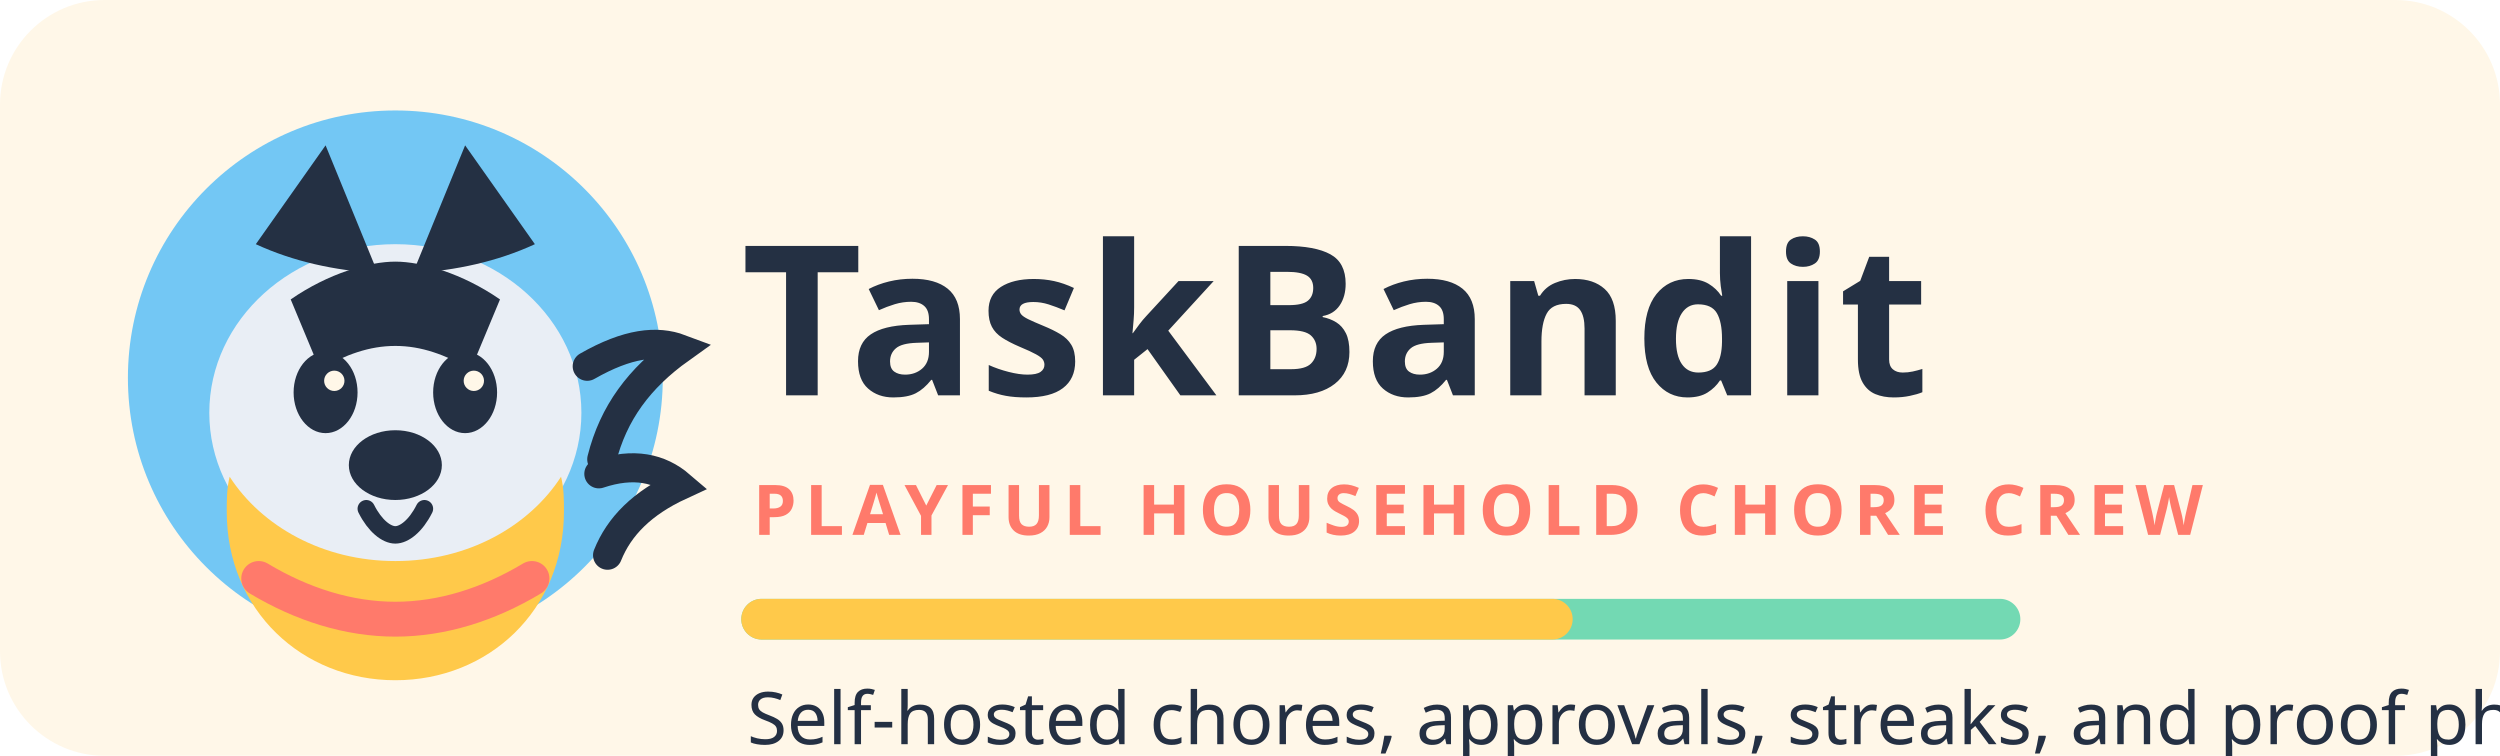
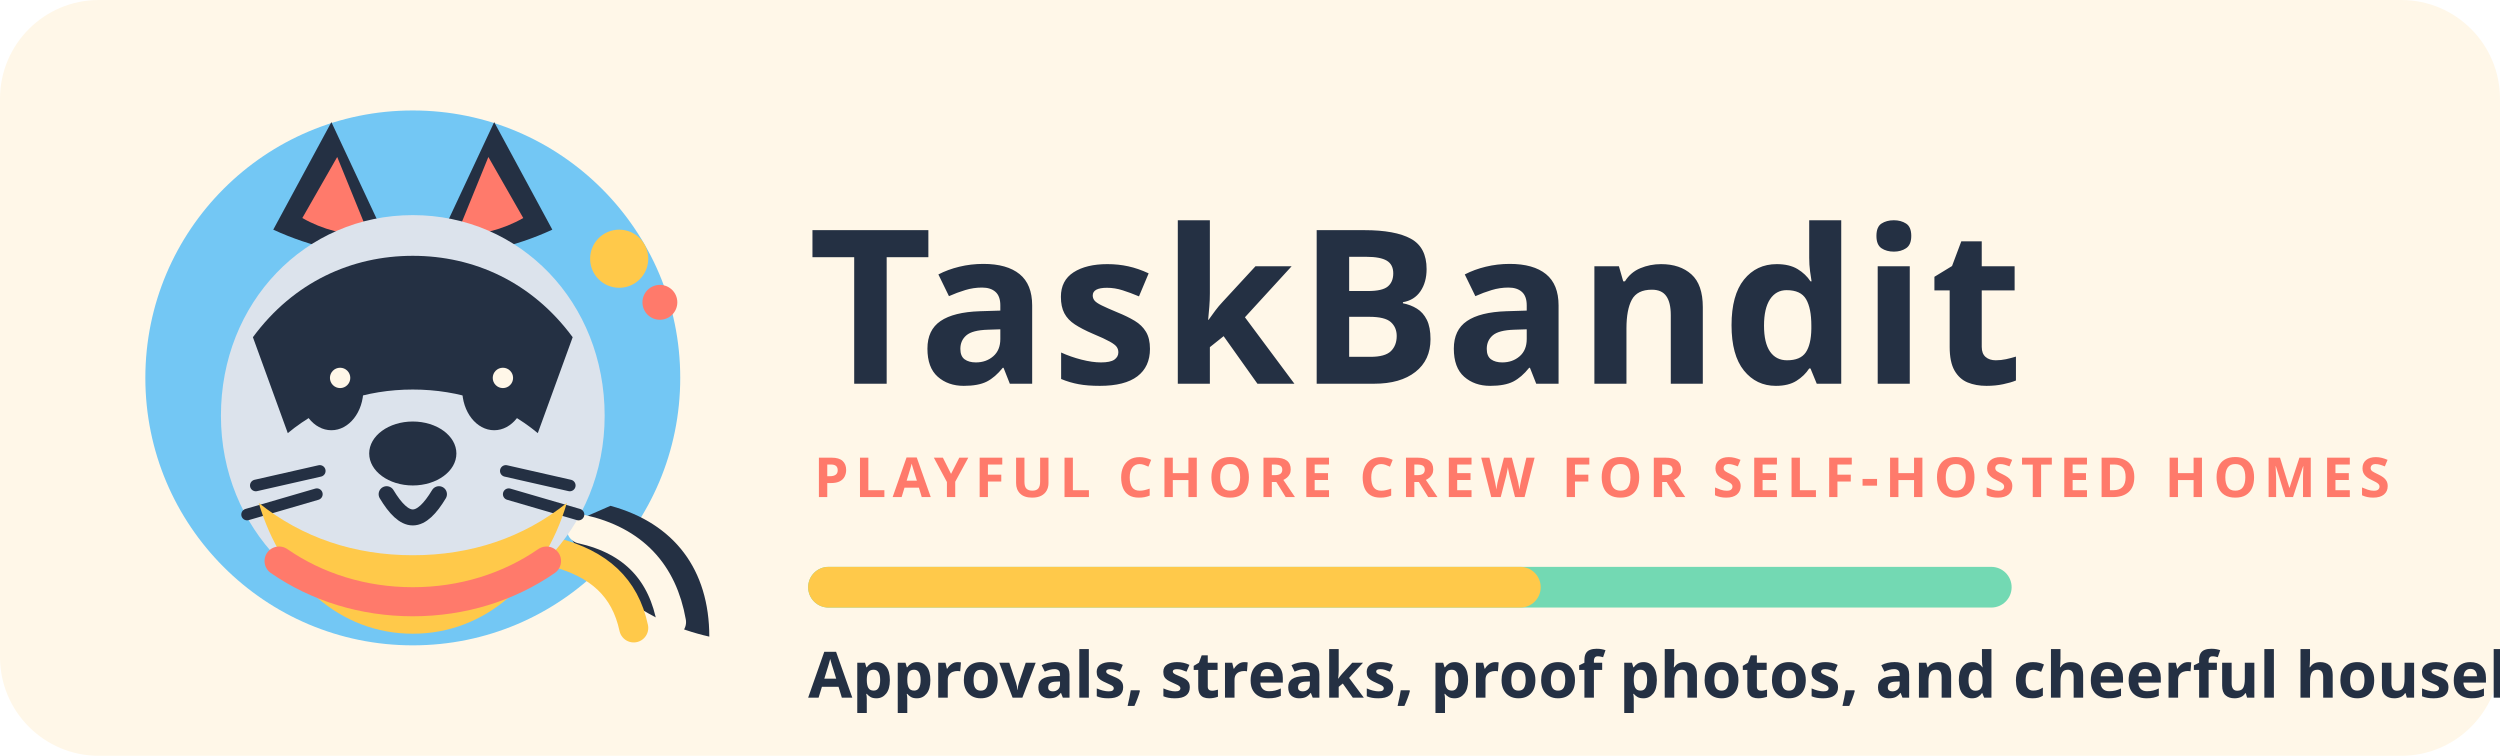
<svg xmlns="http://www.w3.org/2000/svg" width="860" height="260" viewBox="0 0 860 260" fill="none">
-   <rect width="860" height="260" rx="36" fill="#FFF7E8" />
-   <g transform="translate(36 30)">
-     <circle cx="100" cy="100" r="92" fill="#73C7F4" />
-     <ellipse cx="100" cy="112" rx="64" ry="58" fill="#E9EEF5" />
-     <path d="M52 54L76 20L94 64C79 63 65 60 52 54Z" fill="#243043" />
-     <path d="M148 54L124 20L106 64C121 63 135 60 148 54Z" fill="#243043" />
-     <path d="M64 73C77 64 91 60 100 60C109 60 123 64 136 73L126 97C117 92 109 89 100 89C91 89 83 92 74 97L64 73Z" fill="#243043" />
-     <ellipse cx="76" cy="105" rx="11" ry="14" fill="#243043" />
-     <ellipse cx="124" cy="105" rx="11" ry="14" fill="#243043" />
-     <circle cx="79" cy="101" r="3.5" fill="#FFF7E8" />
-     <circle cx="127" cy="101" r="3.5" fill="#FFF7E8" />
-     <ellipse cx="100" cy="130" rx="16" ry="12" fill="#243043" />
-     <path d="M90 145C93 151 97 154 100 154C103 154 107 151 110 145" stroke="#243043" stroke-width="6" stroke-linecap="round" />
-     <path d="M42 146C42 180 68 204 100 204C132 204 158 180 158 146C158 142 158 138 157 134C146 151 125 163 100 163C75 163 54 151 43 134C42 138 42 142 42 146Z" fill="#FFC94A" />
-     <path d="M53 169C68 178 84 183 100 183C116 183 132 178 147 169" stroke="#FF7A6B" stroke-width="12" stroke-linecap="round" />
-     <path d="M166 96C180 88 190 87 198 90C184 100 175 112 171 128" stroke="#243043" stroke-width="10" stroke-linecap="round" />
-     <path d="M170 133C182 129 191 131 198 137C185 143 177 151 173 161" stroke="#243043" stroke-width="10" stroke-linecap="round" />
+   <rect width="860" height="260" rx="34" fill="#FFF7E8" />
+   <g transform="translate(40 26)">
+     <circle cx="102" cy="104" r="92" fill="#73C7F4" />
+     <path d="M170 148C192 154 204 170 204 193C182 188 165 175 154 155" fill="#243043" />
+     <path d="M160 156C178 160 188 171 191 188" stroke="#FFF7E8" stroke-width="10" stroke-linecap="round" />
+     <path d="M151 164C166 168 175 176 178 190" stroke="#FFC94A" stroke-width="10" stroke-linecap="round" />
+     <path d="M54 53L74 16L96 63C81 62 67 59 54 53Z" fill="#243043" />
+     <path d="M150 53L130 16L108 63C123 62 137 59 150 53Z" fill="#243043" />
+     <path d="M64 49L76 28L87 55C79 55 71 53 64 49Z" fill="#FF7A6B" />
+     <path d="M140 49L128 28L117 55C125 55 133 53 140 49Z" fill="#FF7A6B" />
+     <path d="M102 48C139 48 168 78 168 117C168 156 138 186 102 186C66 186 36 156 36 117C36 78 65 48 102 48Z" fill="#DCE3EC" />
+     <path d="M47 90C61 71 81 62 102 62C123 62 143 71 157 90L145 123C133 113 118 108 102 108C86 108 71 113 59 123L47 90Z" fill="#243043" />
+     <ellipse cx="74" cy="108" rx="11" ry="14" fill="#243043" />
+     <ellipse cx="130" cy="108" rx="11" ry="14" fill="#243043" />
+     <circle cx="77" cy="104" r="3.5" fill="#FFF7E8" />
+     <circle cx="133" cy="104" r="3.5" fill="#FFF7E8" />
+     <ellipse cx="102" cy="130" rx="15" ry="11" fill="#243043" />
+     <path d="M93 144C96 149 99 152 102 152C105 152 108 149 111 144" stroke="#243043" stroke-width="5.5" stroke-linecap="round" />
+     <path d="M70 136L48 141" stroke="#243043" stroke-width="4" stroke-linecap="round" />
+     <path d="M69 144L45 151" stroke="#243043" stroke-width="4" stroke-linecap="round" />
+     <path d="M134 136L156 141" stroke="#243043" stroke-width="4" stroke-linecap="round" />
+     <path d="M135 144L159 151" stroke="#243043" stroke-width="4" stroke-linecap="round" />
+     <path d="M49 147C57 174 77 192 102 192C127 192 147 174 155 147C140 159 122 165 102 165C82 165 64 159 49 147Z" fill="#FFC94A" />
+     <path d="M56 167C69 176 85 181 102 181C119 181 135 176 148 167" stroke="#FF7A6B" stroke-width="10" stroke-linecap="round" />
+     <circle cx="173" cy="63" r="10" fill="#FFC94A" />
+     <circle cx="187" cy="78" r="6" fill="#FF7A6B" />
  </g>
-   <g transform="translate(255 58)">
-     <text x="0" y="78" fill="#243043" font-family="'Trebuchet MS', 'Avenir Next', sans-serif" font-size="72" font-weight="800" letter-spacing="1.2">TaskBandit</text>
-     <text x="4" y="126" fill="#FF7A6B" font-family="'Trebuchet MS', 'Avenir Next', sans-serif" font-size="24" font-weight="700" letter-spacing="2.8">PLAYFUL HOUSEHOLD CHORE CREW</text>
-     <rect x="0" y="148" width="440" height="14" rx="7" fill="#73D9B3" />
-     <rect x="0" y="148" width="286" height="14" rx="7" fill="#FFC94A" />
-     <text x="2" y="198" fill="#243043" font-family="'Trebuchet MS', 'Avenir Next', sans-serif" font-size="25" font-weight="500">Self-hosted chores, approvals, streaks, and proof photos.</text>
+   <g transform="translate(278 54)">
+     <text x="0" y="78" fill="#243043" font-family="'Trebuchet MS', 'Segoe UI', sans-serif" font-size="74" font-weight="800" letter-spacing="1">TaskBandit</text>
+     <text x="2" y="117" fill="#FF7A6B" font-family="'Trebuchet MS', 'Segoe UI', sans-serif" font-size="19" font-weight="700" letter-spacing="2.2">PLAYFUL CHORE CREW FOR SELF-HOSTED HOMES</text>
+     <rect x="0" y="141" width="414" height="14" rx="7" fill="#73D9B3" />
+     <rect x="0" y="141" width="252" height="14" rx="7" fill="#FFC94A" />
+     <text x="0" y="186" fill="#243043" font-family="'Trebuchet MS', 'Segoe UI', sans-serif" font-size="22" font-weight="600">Approvals, streaks, proof photos, and cheerful household momentum.</text>
  </g>
</svg>
